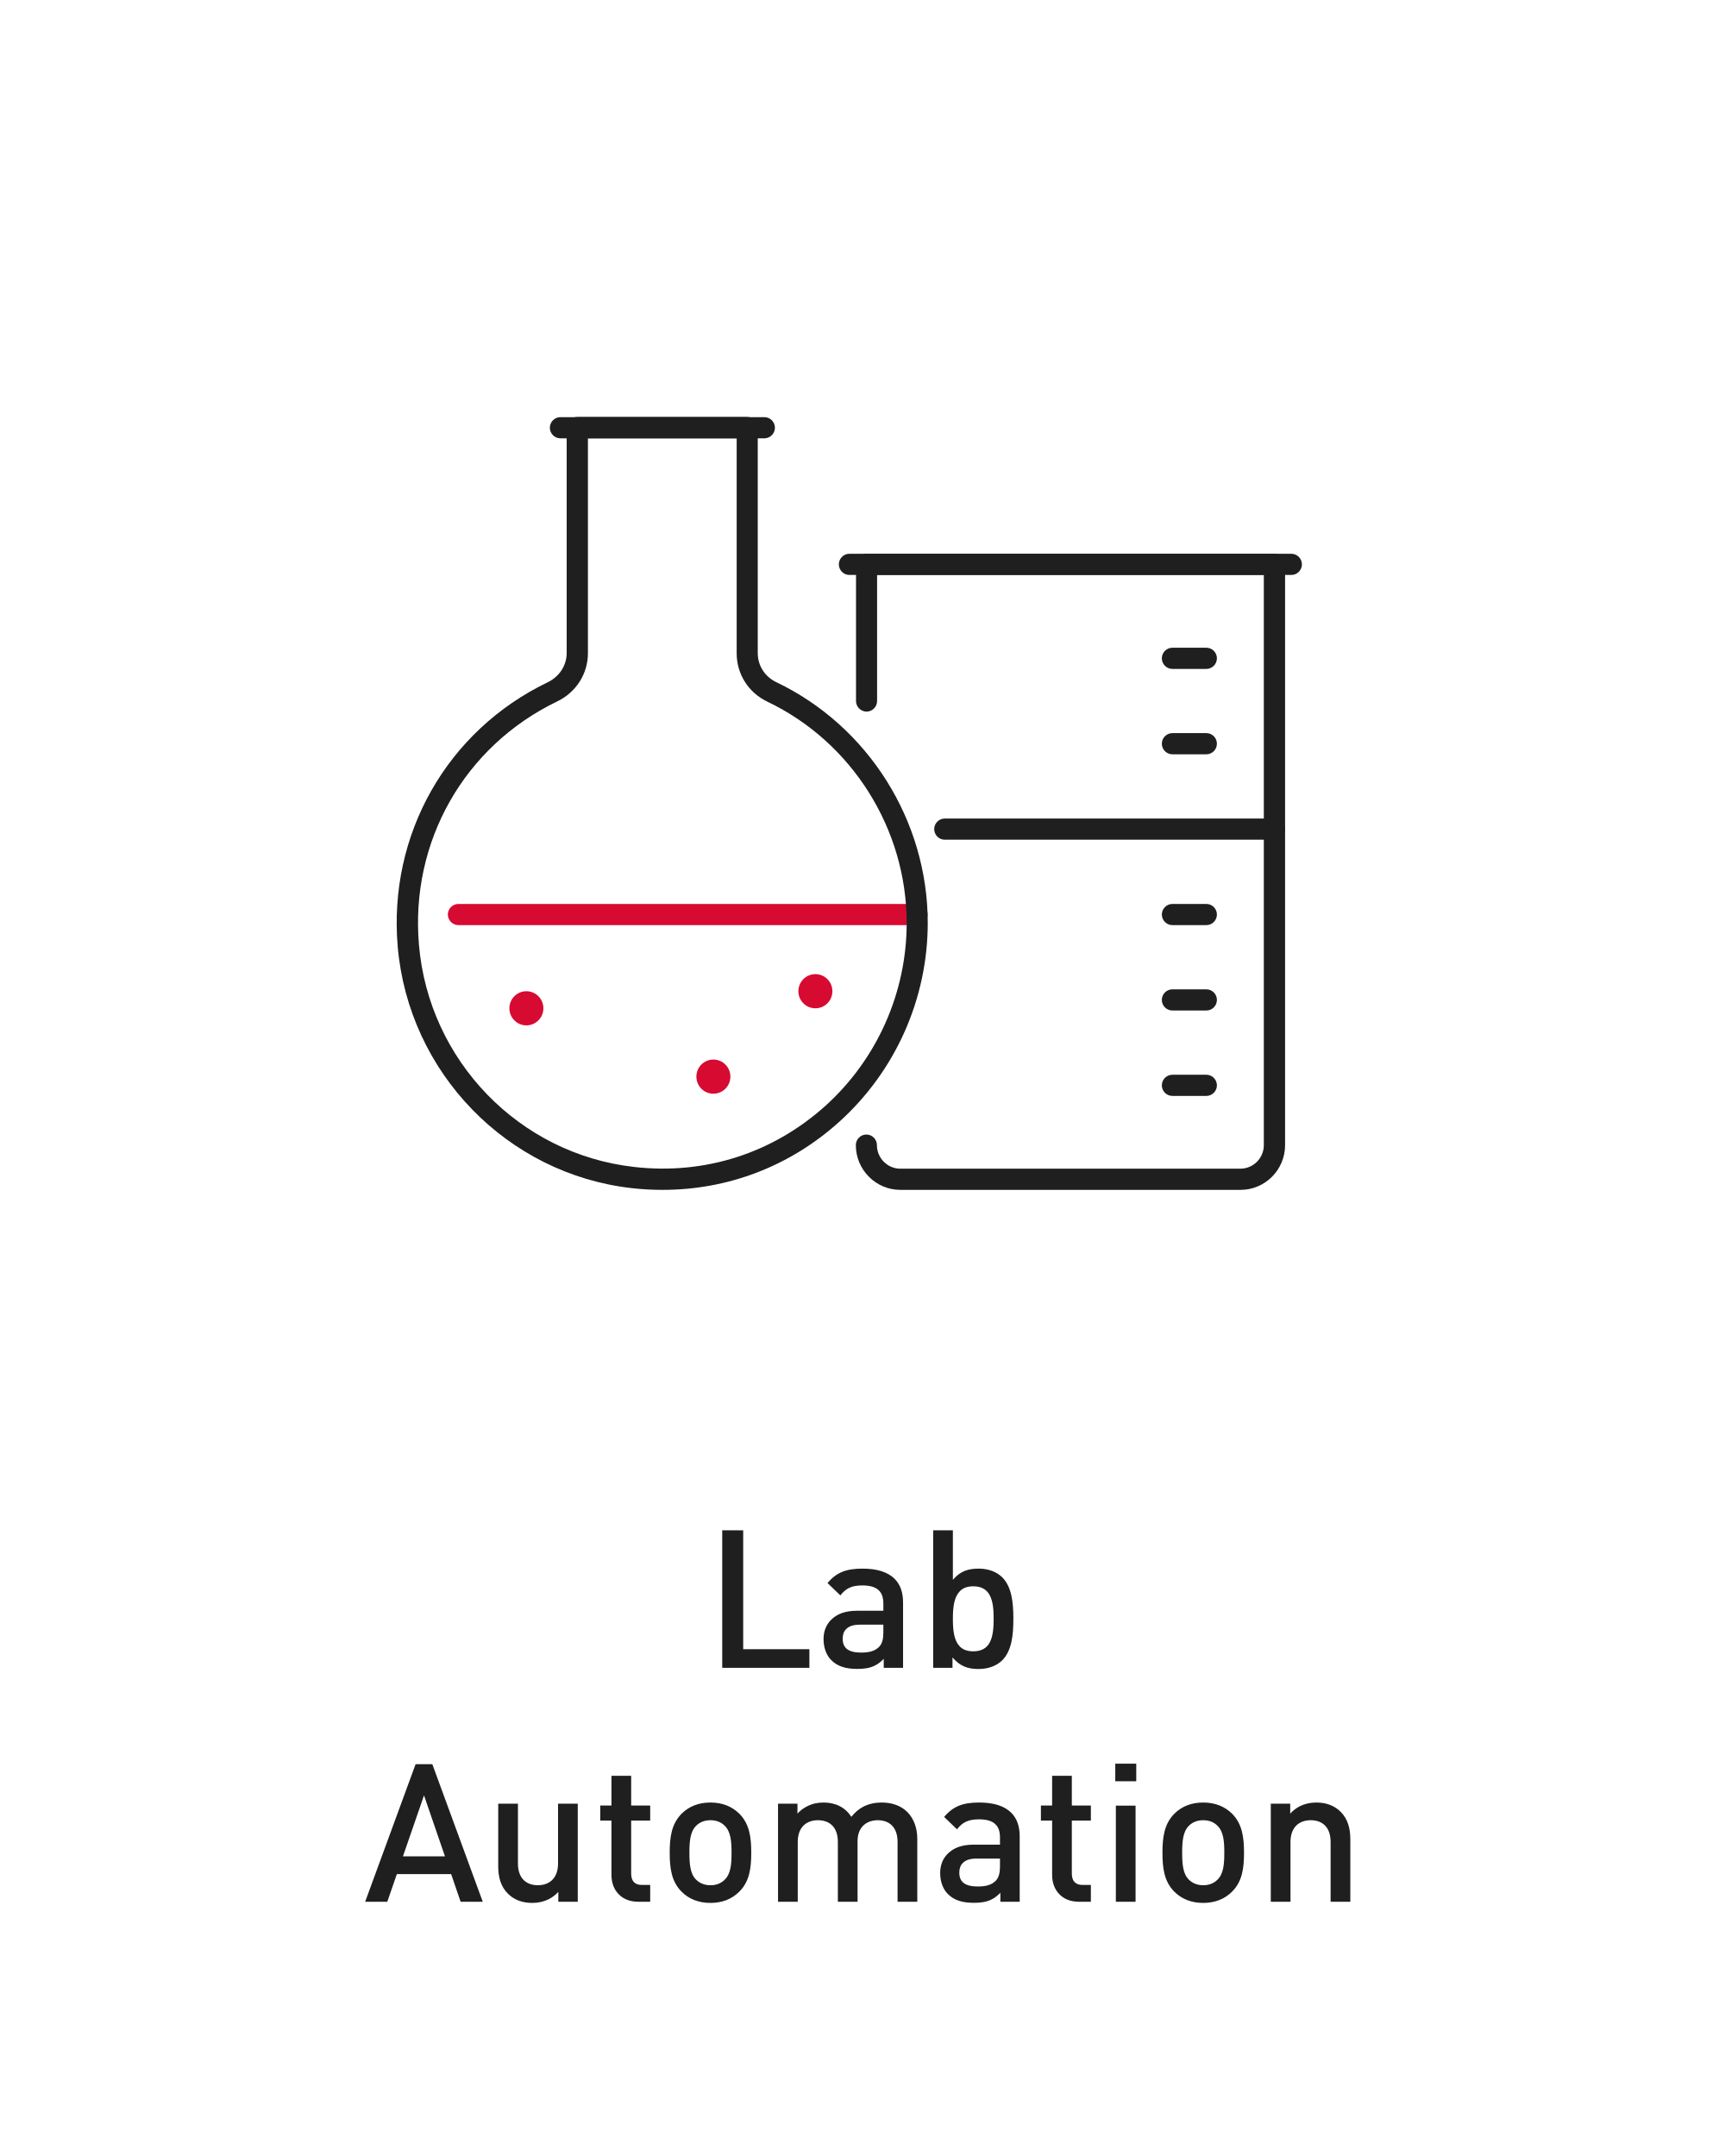
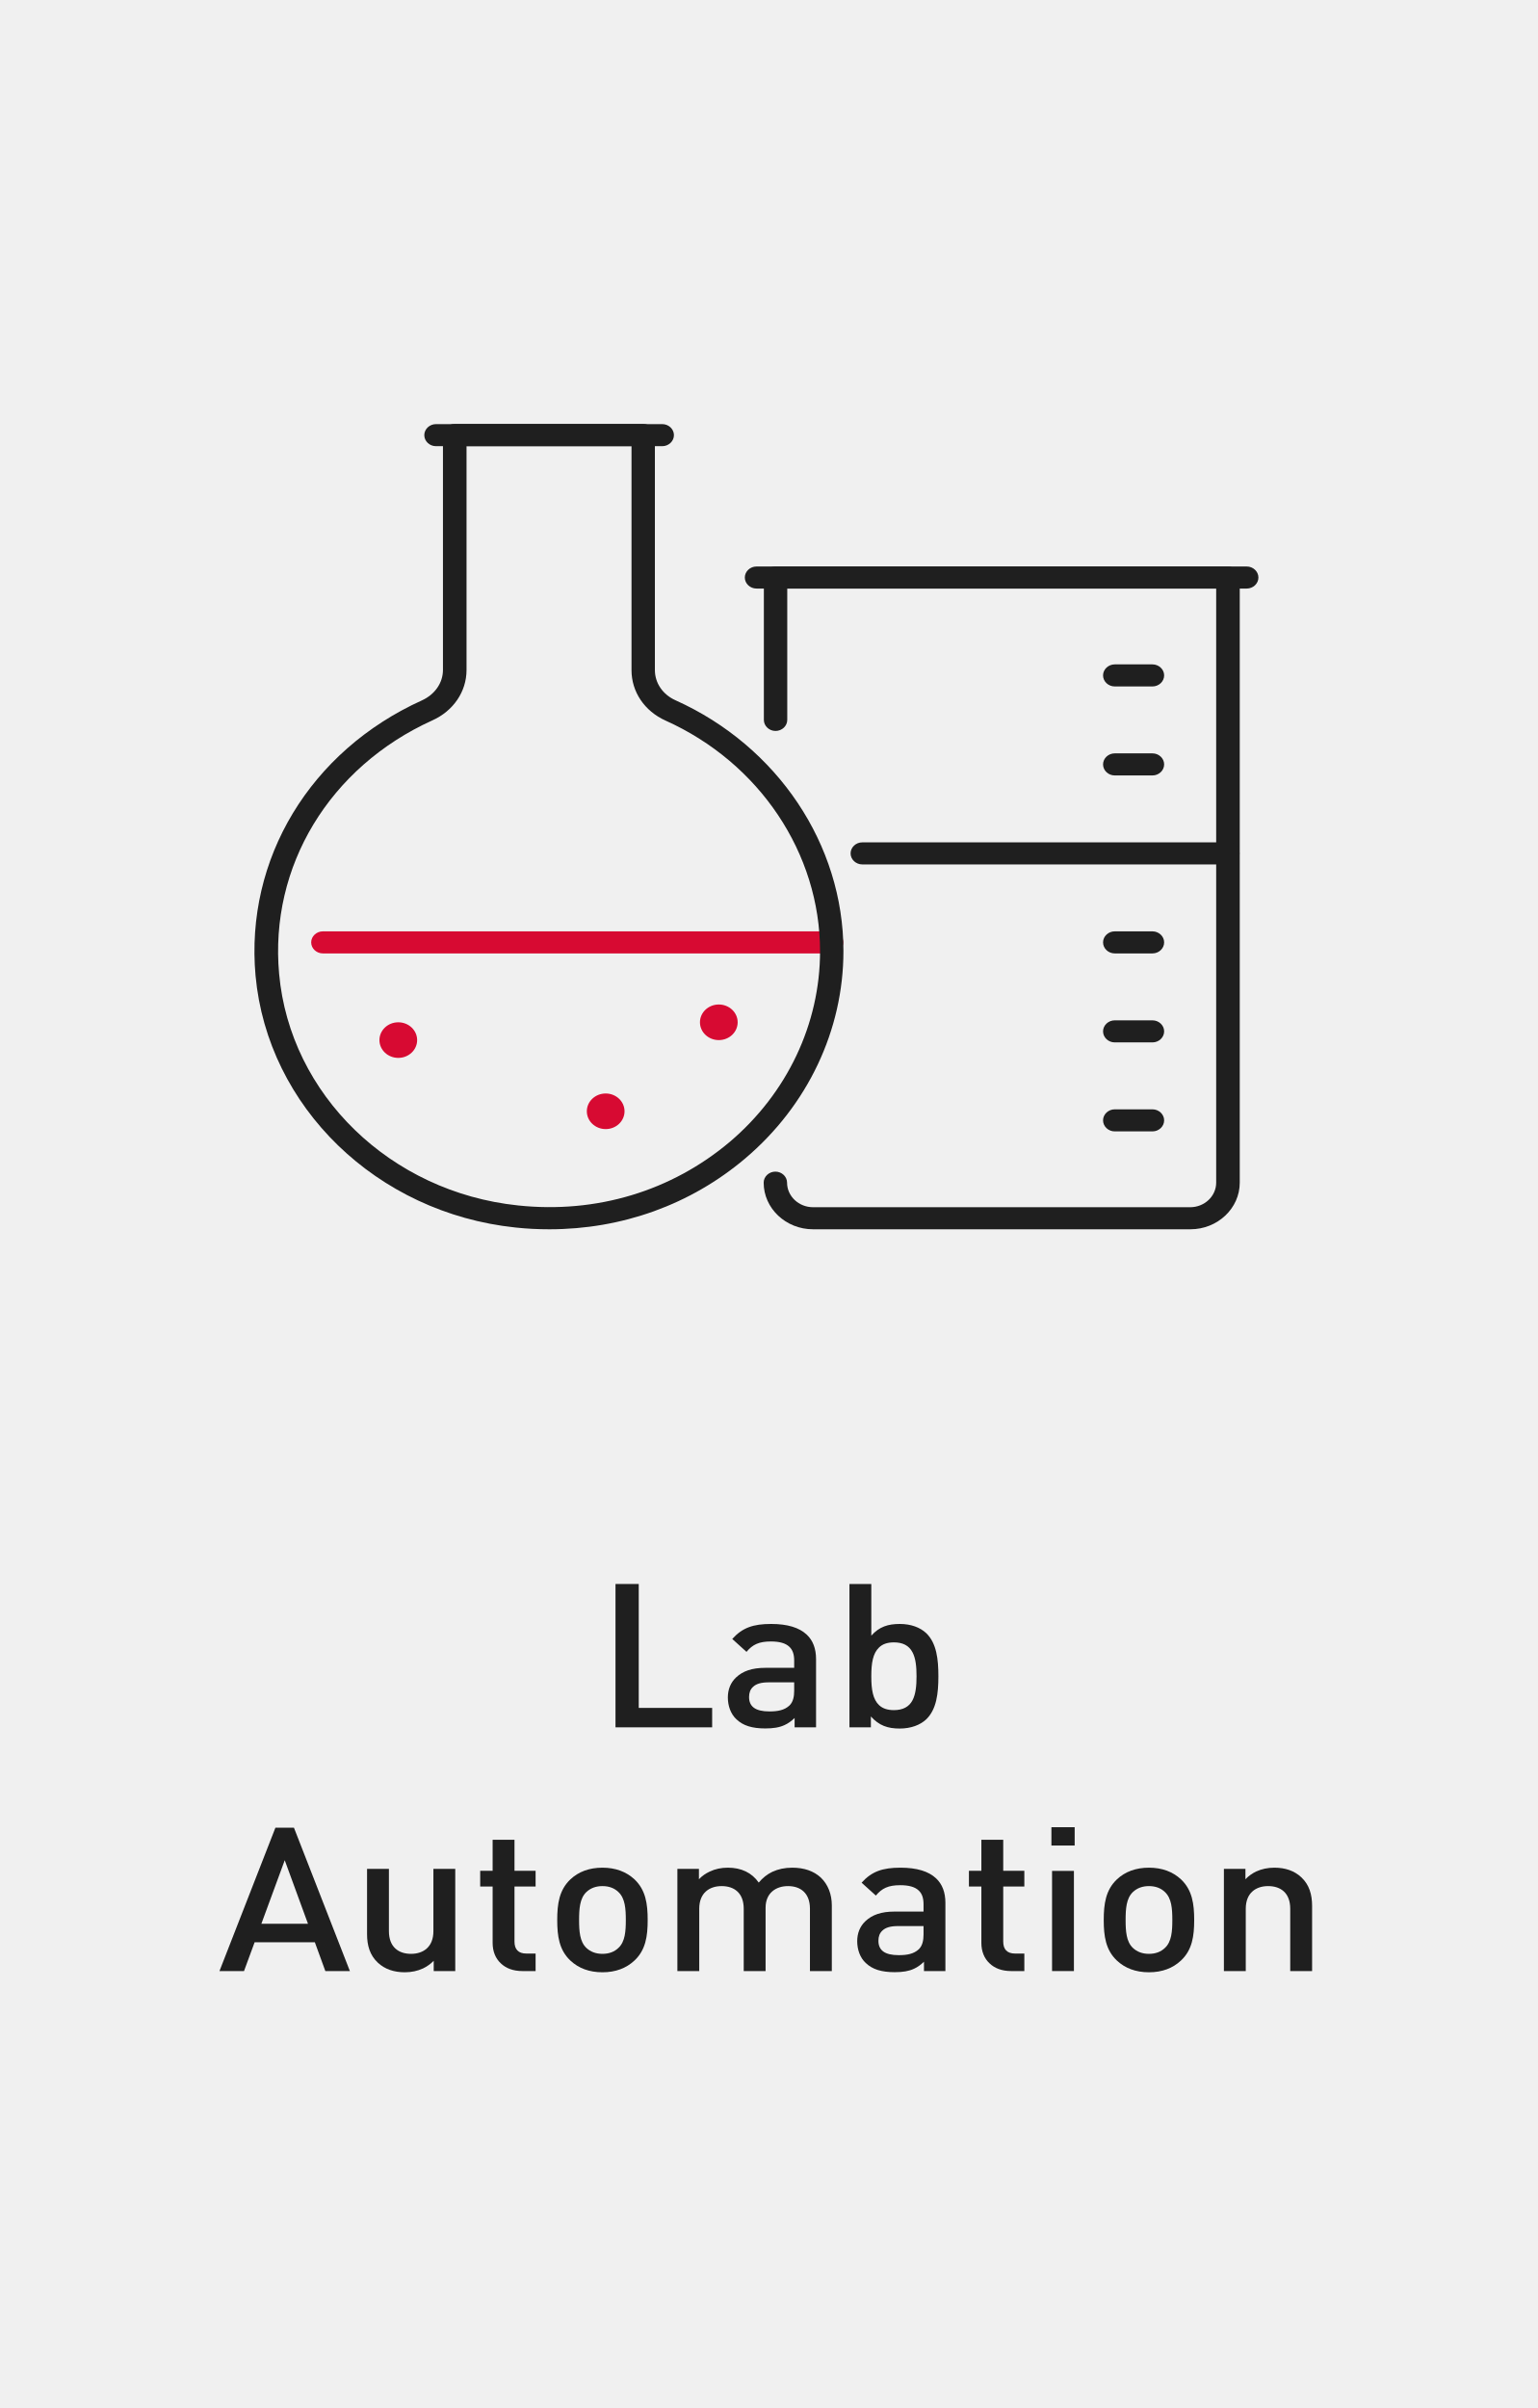
- <svg xmlns="http://www.w3.org/2000/svg" width="169" height="212" viewBox="0 0 169 212" fill="none">
-   <rect width="169" height="212" fill="white" />
-   <path d="M71.007 164V150.472H73.069V162.166H79.576V164H71.007ZM84.293 164.105C83.115 164.105 82.317 163.838 81.728 163.24C81.224 162.746 80.968 161.976 80.968 161.178C80.968 160.437 81.205 159.782 81.699 159.288C82.297 158.689 83.105 158.385 84.283 158.385H86.848V157.701C86.848 157.131 86.725 156.704 86.421 156.4C86.088 156.058 85.546 155.896 84.787 155.896C83.713 155.896 83.162 156.191 82.621 156.875L81.357 155.659C82.26 154.595 83.219 154.243 84.805 154.243C86.249 154.243 87.294 154.585 87.96 155.25C88.51 155.801 88.786 156.571 88.786 157.568V164H86.886V163.116C86.601 163.411 86.316 163.629 86.002 163.781C85.546 164.01 85.014 164.105 84.293 164.105ZM82.849 161.14C82.849 162.033 83.4 162.499 84.653 162.499C85.385 162.499 85.984 162.385 86.43 161.938C86.753 161.606 86.848 161.102 86.848 160.542V159.753H84.587C83.922 159.753 83.485 159.886 83.191 160.19C82.953 160.428 82.849 160.741 82.849 161.14ZM96.202 164.114C95.147 164.114 94.378 163.838 93.646 162.974V164H91.746V150.472H93.684V155.345C94.397 154.5 95.176 154.243 96.211 154.243C97.209 154.243 98.007 154.576 98.539 155.098C99.479 156.048 99.631 157.587 99.631 159.183C99.631 160.77 99.479 162.309 98.539 163.259C98.007 163.781 97.199 164.114 96.202 164.114ZM93.684 159.212C93.684 160.437 93.827 161.359 94.378 161.91C94.672 162.204 95.09 162.375 95.689 162.375C96.477 162.375 97.028 162.071 97.332 161.454C97.627 160.865 97.693 160.057 97.693 159.183C97.693 158.3 97.627 157.492 97.332 156.913C97.028 156.286 96.477 155.982 95.689 155.982C95.09 155.982 94.672 156.153 94.378 156.457C93.827 157.008 93.684 157.929 93.684 159.155V159.212ZM35.901 187L40.86 173.472H42.504L47.463 187H45.287L44.356 184.283H39.017L38.077 187H35.901ZM39.616 182.535H43.748L41.687 176.54L39.616 182.535ZM52.328 187.114C51.378 187.114 50.561 186.829 49.934 186.202C49.231 185.499 48.984 184.577 48.984 183.523V177.357H50.922V183.238C50.922 184.739 51.787 185.375 52.879 185.375C53.972 185.375 54.865 184.729 54.865 183.238V177.357H56.803V187H54.893V186.031C54.618 186.335 54.276 186.582 53.943 186.753C53.459 186.99 52.927 187.114 52.328 187.114ZM62.757 187C61.921 187 61.284 186.724 60.847 186.278C60.363 185.803 60.116 185.128 60.116 184.34V179.02H59.014V177.538H60.116V174.612H62.054V177.538H63.925V179.02H62.054V184.226C62.054 184.948 62.396 185.347 63.108 185.347H63.925V187H62.757ZM69.852 187.114C68.683 187.114 67.733 186.734 67.002 186.002C66.014 185.005 65.843 183.694 65.843 182.183C65.843 180.663 66.014 179.352 67.011 178.345C67.733 177.623 68.683 177.243 69.852 177.243C71.011 177.243 71.961 177.623 72.692 178.345C73.69 179.352 73.861 180.663 73.861 182.183C73.861 183.694 73.69 185.005 72.692 186.002C71.961 186.734 71.011 187.114 69.852 187.114ZM67.781 182.183C67.781 183.219 67.838 184.226 68.427 184.815C68.797 185.185 69.272 185.375 69.852 185.375C70.431 185.375 70.906 185.185 71.267 184.815C71.866 184.226 71.923 183.219 71.923 182.183C71.923 181.138 71.866 180.141 71.267 179.542C70.906 179.172 70.431 178.982 69.852 178.982C69.272 178.982 68.797 179.172 68.427 179.542C67.838 180.141 67.781 181.138 67.781 182.183ZM76.494 187V177.357H78.404V178.336C78.689 178.013 79.012 177.785 79.354 177.614C79.857 177.357 80.38 177.243 80.978 177.243C82.156 177.243 83.097 177.718 83.705 178.649C84.047 178.212 84.446 177.87 84.911 177.633C85.434 177.376 86.013 177.243 86.678 177.243C87.742 177.243 88.588 177.566 89.205 178.174C89.851 178.83 90.184 179.761 90.184 180.806V187H88.246V181.119C88.246 179.618 87.391 178.982 86.298 178.982C85.234 178.982 84.313 179.628 84.313 181.024V187H82.375V181.119C82.375 179.618 81.52 178.982 80.418 178.982C79.325 178.982 78.432 179.628 78.432 181.119V187H76.494ZM95.759 187.105C94.581 187.105 93.783 186.838 93.194 186.24C92.691 185.746 92.434 184.976 92.434 184.178C92.434 183.437 92.672 182.782 93.166 182.288C93.764 181.689 94.572 181.385 95.75 181.385H98.315V180.701C98.315 180.131 98.191 179.704 97.887 179.4C97.555 179.058 97.013 178.896 96.253 178.896C95.18 178.896 94.629 179.191 94.087 179.875L92.824 178.659C93.726 177.595 94.686 177.243 96.272 177.243C97.716 177.243 98.761 177.585 99.426 178.25C99.977 178.801 100.253 179.571 100.253 180.568V187H98.353V186.116C98.068 186.411 97.783 186.629 97.469 186.781C97.013 187.01 96.481 187.105 95.759 187.105ZM94.315 184.14C94.315 185.033 94.866 185.499 96.12 185.499C96.852 185.499 97.45 185.385 97.897 184.938C98.22 184.606 98.315 184.102 98.315 183.542V182.753H96.054C95.389 182.753 94.952 182.886 94.657 183.19C94.42 183.428 94.315 183.741 94.315 184.14ZM106.082 187C105.246 187 104.609 186.724 104.172 186.278C103.688 185.803 103.441 185.128 103.441 184.34V179.02H102.339V177.538H103.441V174.612H105.379V177.538H107.25V179.02H105.379V184.226C105.379 184.948 105.721 185.347 106.433 185.347H107.25V187H106.082ZM109.707 187V177.547H111.645V187H109.707ZM109.65 175.153V173.424H111.712V175.153H109.65ZM118.298 187.114C117.129 187.114 116.179 186.734 115.448 186.002C114.46 185.005 114.289 183.694 114.289 182.183C114.289 180.663 114.46 179.352 115.457 178.345C116.179 177.623 117.129 177.243 118.298 177.243C119.457 177.243 120.407 177.623 121.138 178.345C122.136 179.352 122.307 180.663 122.307 182.183C122.307 183.694 122.136 185.005 121.138 186.002C120.407 186.734 119.457 187.114 118.298 187.114ZM116.227 182.183C116.227 183.219 116.284 184.226 116.873 184.815C117.243 185.185 117.718 185.375 118.298 185.375C118.877 185.375 119.352 185.185 119.713 184.815C120.312 184.226 120.369 183.219 120.369 182.183C120.369 181.138 120.312 180.141 119.713 179.542C119.352 179.172 118.877 178.982 118.298 178.982C117.718 178.982 117.243 179.172 116.873 179.542C116.284 180.141 116.227 181.138 116.227 182.183ZM124.94 187V177.357H126.85V178.336C127.125 178.022 127.467 177.775 127.8 177.604C128.284 177.367 128.816 177.243 129.415 177.243C130.365 177.243 131.182 177.528 131.809 178.155C132.512 178.858 132.759 179.789 132.759 180.844V187H130.821V181.119C130.821 179.618 129.966 178.982 128.864 178.982C127.771 178.982 126.878 179.628 126.878 181.119V187H124.94Z" fill="#1F1F1F" />
-   <g clip-path="url(#clip0_2632_5041)">
-     <path d="M90.177 90.967H45.067C44.499 90.967 44.031 90.497 44.031 89.926C44.031 89.355 44.499 88.885 45.067 88.885H90.16C90.729 88.885 91.197 89.355 91.197 89.926C91.197 90.497 90.729 90.967 90.16 90.967H90.177Z" fill="#D70A32" />
-     <path d="M121.95 117H88.522C86.099 117 84.143 115.018 84.143 112.599C84.143 112.028 84.611 111.558 85.18 111.558C85.748 111.558 86.216 112.028 86.216 112.599C86.216 113.876 87.252 114.917 88.522 114.917H121.95C123.22 114.917 124.256 113.876 124.256 112.599V56.536H86.233V68.931C86.233 69.502 85.765 69.972 85.196 69.972C84.628 69.972 84.16 69.502 84.16 68.931V55.495C84.16 54.923 84.628 54.453 85.196 54.453H125.309C125.877 54.453 126.345 54.923 126.345 55.495V112.599C126.345 115.035 124.373 117 121.966 117H121.95Z" fill="#1F1F1F" />
-     <path d="M126.964 56.536H83.508C82.94 56.536 82.472 56.066 82.472 55.495C82.472 54.923 82.94 54.453 83.508 54.453H126.964C127.532 54.453 128 54.923 128 55.495C128 56.066 127.532 56.536 126.964 56.536Z" fill="#1F1F1F" />
-     <path d="M118.607 65.774H115.264C114.696 65.774 114.228 65.304 114.228 64.733C114.228 64.162 114.696 63.691 115.264 63.691H118.607C119.175 63.691 119.643 64.162 119.643 64.733C119.643 65.304 119.175 65.774 118.607 65.774Z" fill="#1F1F1F" />
-     <path d="M118.607 74.171H115.264C114.696 74.171 114.228 73.7 114.228 73.129C114.228 72.558 114.696 72.088 115.264 72.088H118.607C119.175 72.088 119.643 72.558 119.643 73.129C119.643 73.7 119.175 74.171 118.607 74.171Z" fill="#1F1F1F" />
-     <path d="M125.292 82.569H92.885C92.316 82.569 91.848 82.099 91.848 81.528C91.848 80.957 92.316 80.486 92.885 80.486H125.292C125.861 80.486 126.329 80.957 126.329 81.528C126.329 82.099 125.861 82.569 125.292 82.569Z" fill="#1F1F1F" />
-     <path d="M118.607 90.967H115.264C114.696 90.967 114.228 90.497 114.228 89.926C114.228 89.355 114.696 88.885 115.264 88.885H118.607C119.175 88.885 119.643 89.355 119.643 89.926C119.643 90.497 119.175 90.967 118.607 90.967Z" fill="#1F1F1F" />
-     <path d="M118.607 99.364H115.264C114.696 99.364 114.228 98.894 114.228 98.323C114.228 97.751 114.696 97.281 115.264 97.281H118.607C119.175 97.281 119.643 97.751 119.643 98.323C119.643 98.894 119.175 99.364 118.607 99.364Z" fill="#1F1F1F" />
-     <path d="M118.607 107.762H115.264C114.696 107.762 114.228 107.292 114.228 106.721C114.228 106.15 114.696 105.68 115.264 105.68H118.607C119.175 105.68 119.643 106.15 119.643 106.721C119.643 107.292 119.175 107.762 118.607 107.762Z" fill="#1F1F1F" />
-     <path d="M65.157 117C64.154 117 63.151 116.95 62.132 116.832C49.847 115.455 40.17 105.461 39.1 93.066C38.164 82.048 43.947 71.853 53.858 67.084C54.995 66.529 55.714 65.438 55.714 64.212V42.041C55.714 41.47 56.181 41 56.75 41H73.463C74.032 41 74.5 41.47 74.5 42.041V64.228C74.5 65.454 75.202 66.546 76.338 67.084C85.38 71.417 91.213 80.705 91.213 90.749C91.213 98.206 88.038 105.327 82.505 110.315C77.659 114.682 71.575 117 65.14 117H65.157ZM57.803 43.099V64.228C57.803 66.261 56.633 68.091 54.761 68.981C45.652 73.382 40.32 82.754 41.189 92.898C42.159 104.303 51.067 113.49 62.365 114.749C69.318 115.539 75.97 113.389 81.135 108.753C86.216 104.168 89.141 97.618 89.141 90.765C89.141 81.528 83.776 72.979 75.452 68.998C73.58 68.108 72.427 66.277 72.427 64.245V43.099H57.803Z" fill="#1F1F1F" />
-     <path d="M75.151 43.1H55.095C54.527 43.1 54.059 42.63 54.059 42.059C54.059 41.488 54.527 41.018 55.095 41.018H75.151C75.72 41.018 76.188 41.488 76.188 42.059C76.188 42.63 75.72 43.1 75.151 43.1Z" fill="#1F1F1F" />
-     <path d="M80.166 99.146C81.089 99.146 81.837 98.394 81.837 97.467C81.837 96.539 81.089 95.787 80.166 95.787C79.243 95.787 78.494 96.539 78.494 97.467C78.494 98.394 79.243 99.146 80.166 99.146Z" fill="#D70A32" />
-     <path d="M70.137 107.545C71.061 107.545 71.809 106.793 71.809 105.865C71.809 104.938 71.061 104.186 70.137 104.186C69.214 104.186 68.466 104.938 68.466 105.865C68.466 106.793 69.214 107.545 70.137 107.545Z" fill="#D70A32" />
-     <path d="M51.752 100.826C52.676 100.826 53.424 100.074 53.424 99.146C53.424 98.219 52.676 97.467 51.752 97.467C50.83 97.467 50.081 98.219 50.081 99.146C50.081 100.074 50.83 100.826 51.752 100.826Z" fill="#D70A32" />
+ <svg xmlns="http://www.w3.org/2000/svg" width="136" height="213" viewBox="0 0 136 213" fill="none">
+   <path d="M54.452 152.792V140.112H56.509V151.073H63.003V152.792H54.452Z" fill="#1F1F1F" />
+   <path d="M67.71 152.89C66.534 152.89 65.738 152.641 65.15 152.08C64.648 151.617 64.392 150.895 64.392 150.147C64.392 149.453 64.629 148.838 65.122 148.375C65.719 147.814 66.525 147.529 67.701 147.529H70.26V146.888C70.26 146.354 70.137 145.953 69.834 145.668C69.502 145.348 68.962 145.196 68.203 145.196C67.132 145.196 66.582 145.472 66.041 146.114L64.781 144.974C65.681 143.976 66.639 143.647 68.222 143.647C69.663 143.647 70.706 143.967 71.37 144.591C71.92 145.107 72.195 145.829 72.195 146.764V152.792H70.298V151.964C70.014 152.24 69.73 152.445 69.417 152.587C68.962 152.801 68.431 152.89 67.71 152.89ZM66.269 150.112C66.269 150.949 66.819 151.385 68.07 151.385C68.8 151.385 69.398 151.278 69.843 150.86C70.166 150.548 70.26 150.076 70.26 149.551V148.812H68.004C67.34 148.812 66.904 148.936 66.61 149.221C66.373 149.444 66.269 149.738 66.269 150.112Z" fill="#1F1F1F" />
+   <path d="M79.595 152.899C78.543 152.899 77.775 152.641 77.045 151.83V152.792H75.149V140.112H77.083V144.68C77.794 143.887 78.571 143.647 79.605 143.647C80.6 143.647 81.397 143.959 81.928 144.448C82.866 145.339 83.018 146.781 83.018 148.277C83.018 149.764 82.866 151.207 81.928 152.098C81.397 152.587 80.591 152.899 79.595 152.899ZM77.083 148.304C77.083 149.453 77.225 150.317 77.775 150.833C78.069 151.109 78.486 151.269 79.083 151.269C79.87 151.269 80.42 150.984 80.724 150.406C81.017 149.854 81.084 149.097 81.084 148.277C81.084 147.449 81.017 146.692 80.724 146.149C80.42 145.561 79.87 145.276 79.083 145.276C78.486 145.276 78.069 145.437 77.775 145.722C77.225 146.238 77.083 147.102 77.083 148.251V148.304Z" fill="#1F1F1F" />
+   <path d="M19.416 174.351L24.365 161.671H26.005L30.954 174.351H28.783L27.854 171.804H22.526L21.587 174.351H19.416ZM23.123 170.166H27.247L25.19 164.547L23.123 170.166Z" fill="#1F1F1F" />
+   <path d="M35.81 174.458C34.862 174.458 34.047 174.191 33.421 173.603C32.719 172.944 32.473 172.08 32.473 171.092V165.313H34.407V170.825C34.407 172.232 35.27 172.828 36.36 172.828C37.45 172.828 38.342 172.223 38.342 170.825V165.313H40.276V174.351H38.37V173.443C38.095 173.728 37.754 173.959 37.422 174.119C36.938 174.342 36.407 174.458 35.81 174.458Z" fill="#1F1F1F" />
+   <path d="M46.218 174.351C45.383 174.351 44.748 174.093 44.312 173.674C43.828 173.229 43.582 172.597 43.582 171.858V166.871H42.482V165.482H43.582V162.739H45.516V165.482H47.384V166.871H45.516V171.751C45.516 172.428 45.857 172.802 46.568 172.802H47.384V174.351H46.218Z" fill="#1F1F1F" />
+   <path d="M53.298 174.458C52.132 174.458 51.184 174.102 50.454 173.416C49.468 172.481 49.297 171.252 49.297 169.836C49.297 168.411 49.468 167.183 50.463 166.239C51.184 165.562 52.132 165.206 53.298 165.206C54.455 165.206 55.403 165.562 56.133 166.239C57.129 167.183 57.299 168.411 57.299 169.836C57.299 171.252 57.129 172.481 56.133 173.416C55.403 174.102 54.455 174.458 53.298 174.458ZM51.231 169.836C51.231 170.807 51.288 171.751 51.876 172.303C52.246 172.65 52.72 172.828 53.298 172.828C53.877 172.828 54.351 172.65 54.711 172.303C55.308 171.751 55.365 170.807 55.365 169.836C55.365 168.857 55.308 167.922 54.711 167.361C54.351 167.013 53.877 166.835 53.298 166.835C52.72 166.835 52.246 167.013 51.876 167.361C51.288 167.922 51.231 168.857 51.231 169.836Z" fill="#1F1F1F" />
+   <path d="M59.927 174.351V165.313H61.833V166.23C62.117 165.927 62.44 165.713 62.781 165.553C63.284 165.313 63.805 165.206 64.402 165.206C65.578 165.206 66.517 165.651 67.124 166.524C67.465 166.114 67.863 165.793 68.328 165.571C68.849 165.33 69.427 165.206 70.091 165.206C71.153 165.206 71.997 165.509 72.613 166.078C73.258 166.693 73.59 167.566 73.59 168.545V174.351H71.655V168.839C71.655 167.432 70.802 166.835 69.712 166.835C68.65 166.835 67.73 167.441 67.73 168.75V174.351H65.796V168.839C65.796 167.432 64.943 166.835 63.843 166.835C62.753 166.835 61.861 167.441 61.861 168.839V174.351H59.927Z" fill="#1F1F1F" />
+   <path d="M79.154 174.449C77.978 174.449 77.182 174.2 76.594 173.639C76.091 173.176 75.836 172.454 75.836 171.706C75.836 171.012 76.073 170.397 76.566 169.934C77.163 169.373 77.969 169.088 79.144 169.088H81.704V168.447C81.704 167.913 81.581 167.512 81.278 167.227C80.946 166.907 80.405 166.755 79.647 166.755C78.576 166.755 78.026 167.031 77.485 167.672L76.224 166.533C77.125 165.535 78.082 165.206 79.666 165.206C81.107 165.206 82.15 165.526 82.814 166.15C83.363 166.666 83.638 167.387 83.638 168.322V174.351H81.742V173.523C81.458 173.799 81.173 174.004 80.861 174.146C80.405 174.36 79.874 174.449 79.154 174.449ZM77.713 171.671C77.713 172.508 78.263 172.944 79.514 172.944C80.244 172.944 80.841 172.837 81.287 172.419C81.609 172.107 81.704 171.635 81.704 171.11V170.371H79.448C78.784 170.371 78.348 170.495 78.054 170.78C77.817 171.003 77.713 171.297 77.713 171.671Z" fill="#1F1F1F" />
+   <path d="M89.456 174.351C88.621 174.351 87.986 174.093 87.55 173.674C87.067 173.229 86.82 172.597 86.82 171.858V166.871H85.72V165.482H86.82V162.739H88.754V165.482H90.622V166.871H88.754V171.751C88.754 172.428 89.096 172.802 89.807 172.802H90.622V174.351H89.456Z" fill="#1F1F1F" />
+   <path d="M93.074 174.351V165.491H95.008V174.351H93.074ZM93.017 163.247V161.626H95.074V163.247H93.017Z" fill="#1F1F1F" />
+   <path d="M101.647 174.458C100.481 174.458 99.533 174.102 98.803 173.416C97.817 172.481 97.646 171.252 97.646 169.836C97.646 168.411 97.817 167.183 98.812 166.239C99.533 165.562 100.481 165.206 101.647 165.206C102.804 165.206 103.752 165.562 104.482 166.239C105.478 167.183 105.648 168.411 105.648 169.836C105.648 171.252 105.478 172.481 104.482 173.416C103.752 174.102 102.804 174.458 101.647 174.458ZM99.581 169.836C99.581 170.807 99.637 171.751 100.225 172.303C100.595 172.65 101.069 172.828 101.647 172.828C102.226 172.828 102.7 172.65 103.06 172.303C103.657 171.751 103.714 170.807 103.714 169.836C103.714 168.857 103.657 167.922 103.06 167.361C102.7 167.013 102.226 166.835 101.647 166.835C101.069 166.835 100.595 167.013 100.225 167.361C99.637 167.922 99.581 168.857 99.581 169.836Z" fill="#1F1F1F" />
+   <path d="M108.277 174.351V165.313H110.182V166.23C110.457 165.936 110.798 165.704 111.13 165.544C111.614 165.322 112.145 165.206 112.742 165.206C113.69 165.206 114.506 165.473 115.131 166.061C115.833 166.72 116.079 167.592 116.079 168.581V174.351H114.145V168.839C114.145 167.432 113.292 166.835 112.192 166.835C111.102 166.835 110.211 167.441 110.211 168.839V174.351H108.277Z" fill="#1F1F1F" />
+   <g clip-path="url(#clip0_2744_6400)">
+     <path d="M73.583 84.335H28.564C27.996 84.335 27.529 83.894 27.529 83.359C27.529 82.823 27.996 82.383 28.564 82.383H73.566C74.133 82.383 74.6 82.823 74.6 83.359C74.6 83.894 74.133 84.335 73.566 84.335H73.583Z" fill="#D70A32" />
+     <path d="M105.292 108.737H71.932C69.513 108.737 67.561 106.879 67.561 104.612C67.561 104.077 68.029 103.636 68.596 103.636C69.163 103.636 69.63 104.077 69.63 104.612C69.63 105.809 70.664 106.785 71.932 106.785H105.292C106.56 106.785 107.594 105.809 107.594 104.612V52.061H69.647V63.68C69.647 64.215 69.18 64.656 68.612 64.656C68.045 64.656 67.578 64.215 67.578 63.68V51.085C67.578 50.55 68.045 50.109 68.612 50.109H108.645C109.212 50.109 109.679 50.55 109.679 51.085V104.612C109.679 106.895 107.711 108.737 105.309 108.737H105.292Z" fill="#1F1F1F" />
+     <path d="M110.296 52.061H66.928C66.361 52.061 65.893 51.62 65.893 51.085C65.893 50.55 66.361 50.109 66.928 50.109H110.296C110.863 50.109 111.33 50.55 111.33 51.085C111.33 51.62 110.863 52.061 110.296 52.061Z" fill="#1F1F1F" />
+     <path d="M101.956 60.72H98.62C98.053 60.72 97.586 60.279 97.586 59.744C97.586 59.209 98.053 58.768 98.62 58.768H101.956C102.523 58.768 102.99 59.209 102.99 59.744C102.99 60.279 102.523 60.72 101.956 60.72Z" fill="#1F1F1F" />
+     <path d="M101.956 68.592H98.62C98.053 68.592 97.586 68.151 97.586 67.616C97.586 67.08 98.053 66.639 98.62 66.639H101.956C102.523 66.639 102.99 67.08 102.99 67.616C102.99 68.151 102.523 68.592 101.956 68.592Z" fill="#1F1F1F" />
+     <path d="M108.628 76.463H76.285C75.718 76.463 75.251 76.022 75.251 75.487C75.251 74.952 75.718 74.511 76.285 74.511H108.628C109.195 74.511 109.662 74.952 109.662 75.487C109.662 76.022 109.195 76.463 108.628 76.463Z" fill="#1F1F1F" />
+     <path d="M101.956 84.335H98.62C98.053 84.335 97.586 83.894 97.586 83.359C97.586 82.823 98.053 82.383 98.62 82.383H101.956C102.523 82.383 102.99 82.823 102.99 83.359C102.99 83.894 102.523 84.335 101.956 84.335Z" fill="#1F1F1F" />
+     <path d="M101.956 92.206H98.62C98.053 92.206 97.586 91.766 97.586 91.23C97.586 90.695 98.053 90.254 98.62 90.254H101.956C102.523 90.254 102.99 90.695 102.99 91.23C102.99 91.766 102.523 92.206 101.956 92.206Z" fill="#1F1F1F" />
+     <path d="M101.956 100.078H98.62C98.053 100.078 97.586 99.637 97.586 99.102C97.586 98.567 98.053 98.126 98.62 98.126H101.956C102.523 98.126 102.99 98.567 102.99 99.102C102.99 99.637 102.523 100.078 101.956 100.078Z" fill="#1F1F1F" />
+     <path d="M48.613 108.737C47.612 108.737 46.611 108.69 45.594 108.579C33.334 107.289 23.676 97.921 22.608 86.303C21.674 75.975 27.446 66.419 37.337 61.948C38.471 61.428 39.188 60.405 39.188 59.256V38.475C39.188 37.94 39.656 37.499 40.223 37.499H56.903C57.47 37.499 57.937 37.94 57.937 38.475V59.272C57.937 60.421 58.638 61.444 59.772 61.948C68.796 66.01 74.617 74.716 74.617 84.13C74.617 91.12 71.448 97.795 65.927 102.471C61.09 106.564 55.018 108.737 48.596 108.737H48.613ZM41.273 39.467V59.272C41.273 61.177 40.106 62.893 38.238 63.727C29.147 67.852 23.826 76.636 24.694 86.145C25.661 96.835 34.551 105.447 45.827 106.627C52.766 107.367 59.405 105.352 64.559 101.007C69.63 96.709 72.549 90.569 72.549 84.146C72.549 75.487 67.194 67.474 58.888 63.743C57.02 62.908 55.869 61.192 55.869 59.287V39.467H41.273Z" fill="#1F1F1F" />
+     <path d="M58.588 39.467H38.572C38.004 39.467 37.537 39.026 37.537 38.491C37.537 37.956 38.004 37.515 38.572 37.515H58.588C59.155 37.515 59.622 37.956 59.622 38.491C59.622 39.026 59.155 39.467 58.588 39.467Z" fill="#1F1F1F" />
+     <path d="M63.592 92.002C64.513 92.002 65.26 91.297 65.26 90.427C65.26 89.558 64.513 88.853 63.592 88.853C62.67 88.853 61.924 89.558 61.924 90.427C61.924 91.297 62.67 92.002 63.592 92.002Z" fill="#D70A32" />
+     <path d="M53.584 99.874C54.505 99.874 55.252 99.169 55.252 98.299C55.252 97.43 54.505 96.725 53.584 96.725C52.662 96.725 51.916 97.43 51.916 98.299C51.916 99.169 52.662 99.874 53.584 99.874Z" fill="#D70A32" />
+     <path d="M35.236 93.576C36.157 93.576 36.904 92.871 36.904 92.002C36.904 91.132 36.157 90.427 35.236 90.427C34.314 90.427 33.568 91.132 33.568 92.002C33.568 92.871 34.314 93.576 35.236 93.576Z" fill="#D70A32" />
  </g>
  <defs>
-     <clipPath id="clip0_2632_5041">
-       <rect width="89" height="76" fill="white" transform="translate(39 41)" />
+     <clipPath id="clip0_2744_6400">
+       <rect width="88.822" height="71.238" fill="white" transform="translate(22.5085 37.4988)" />
    </clipPath>
  </defs>
</svg>
